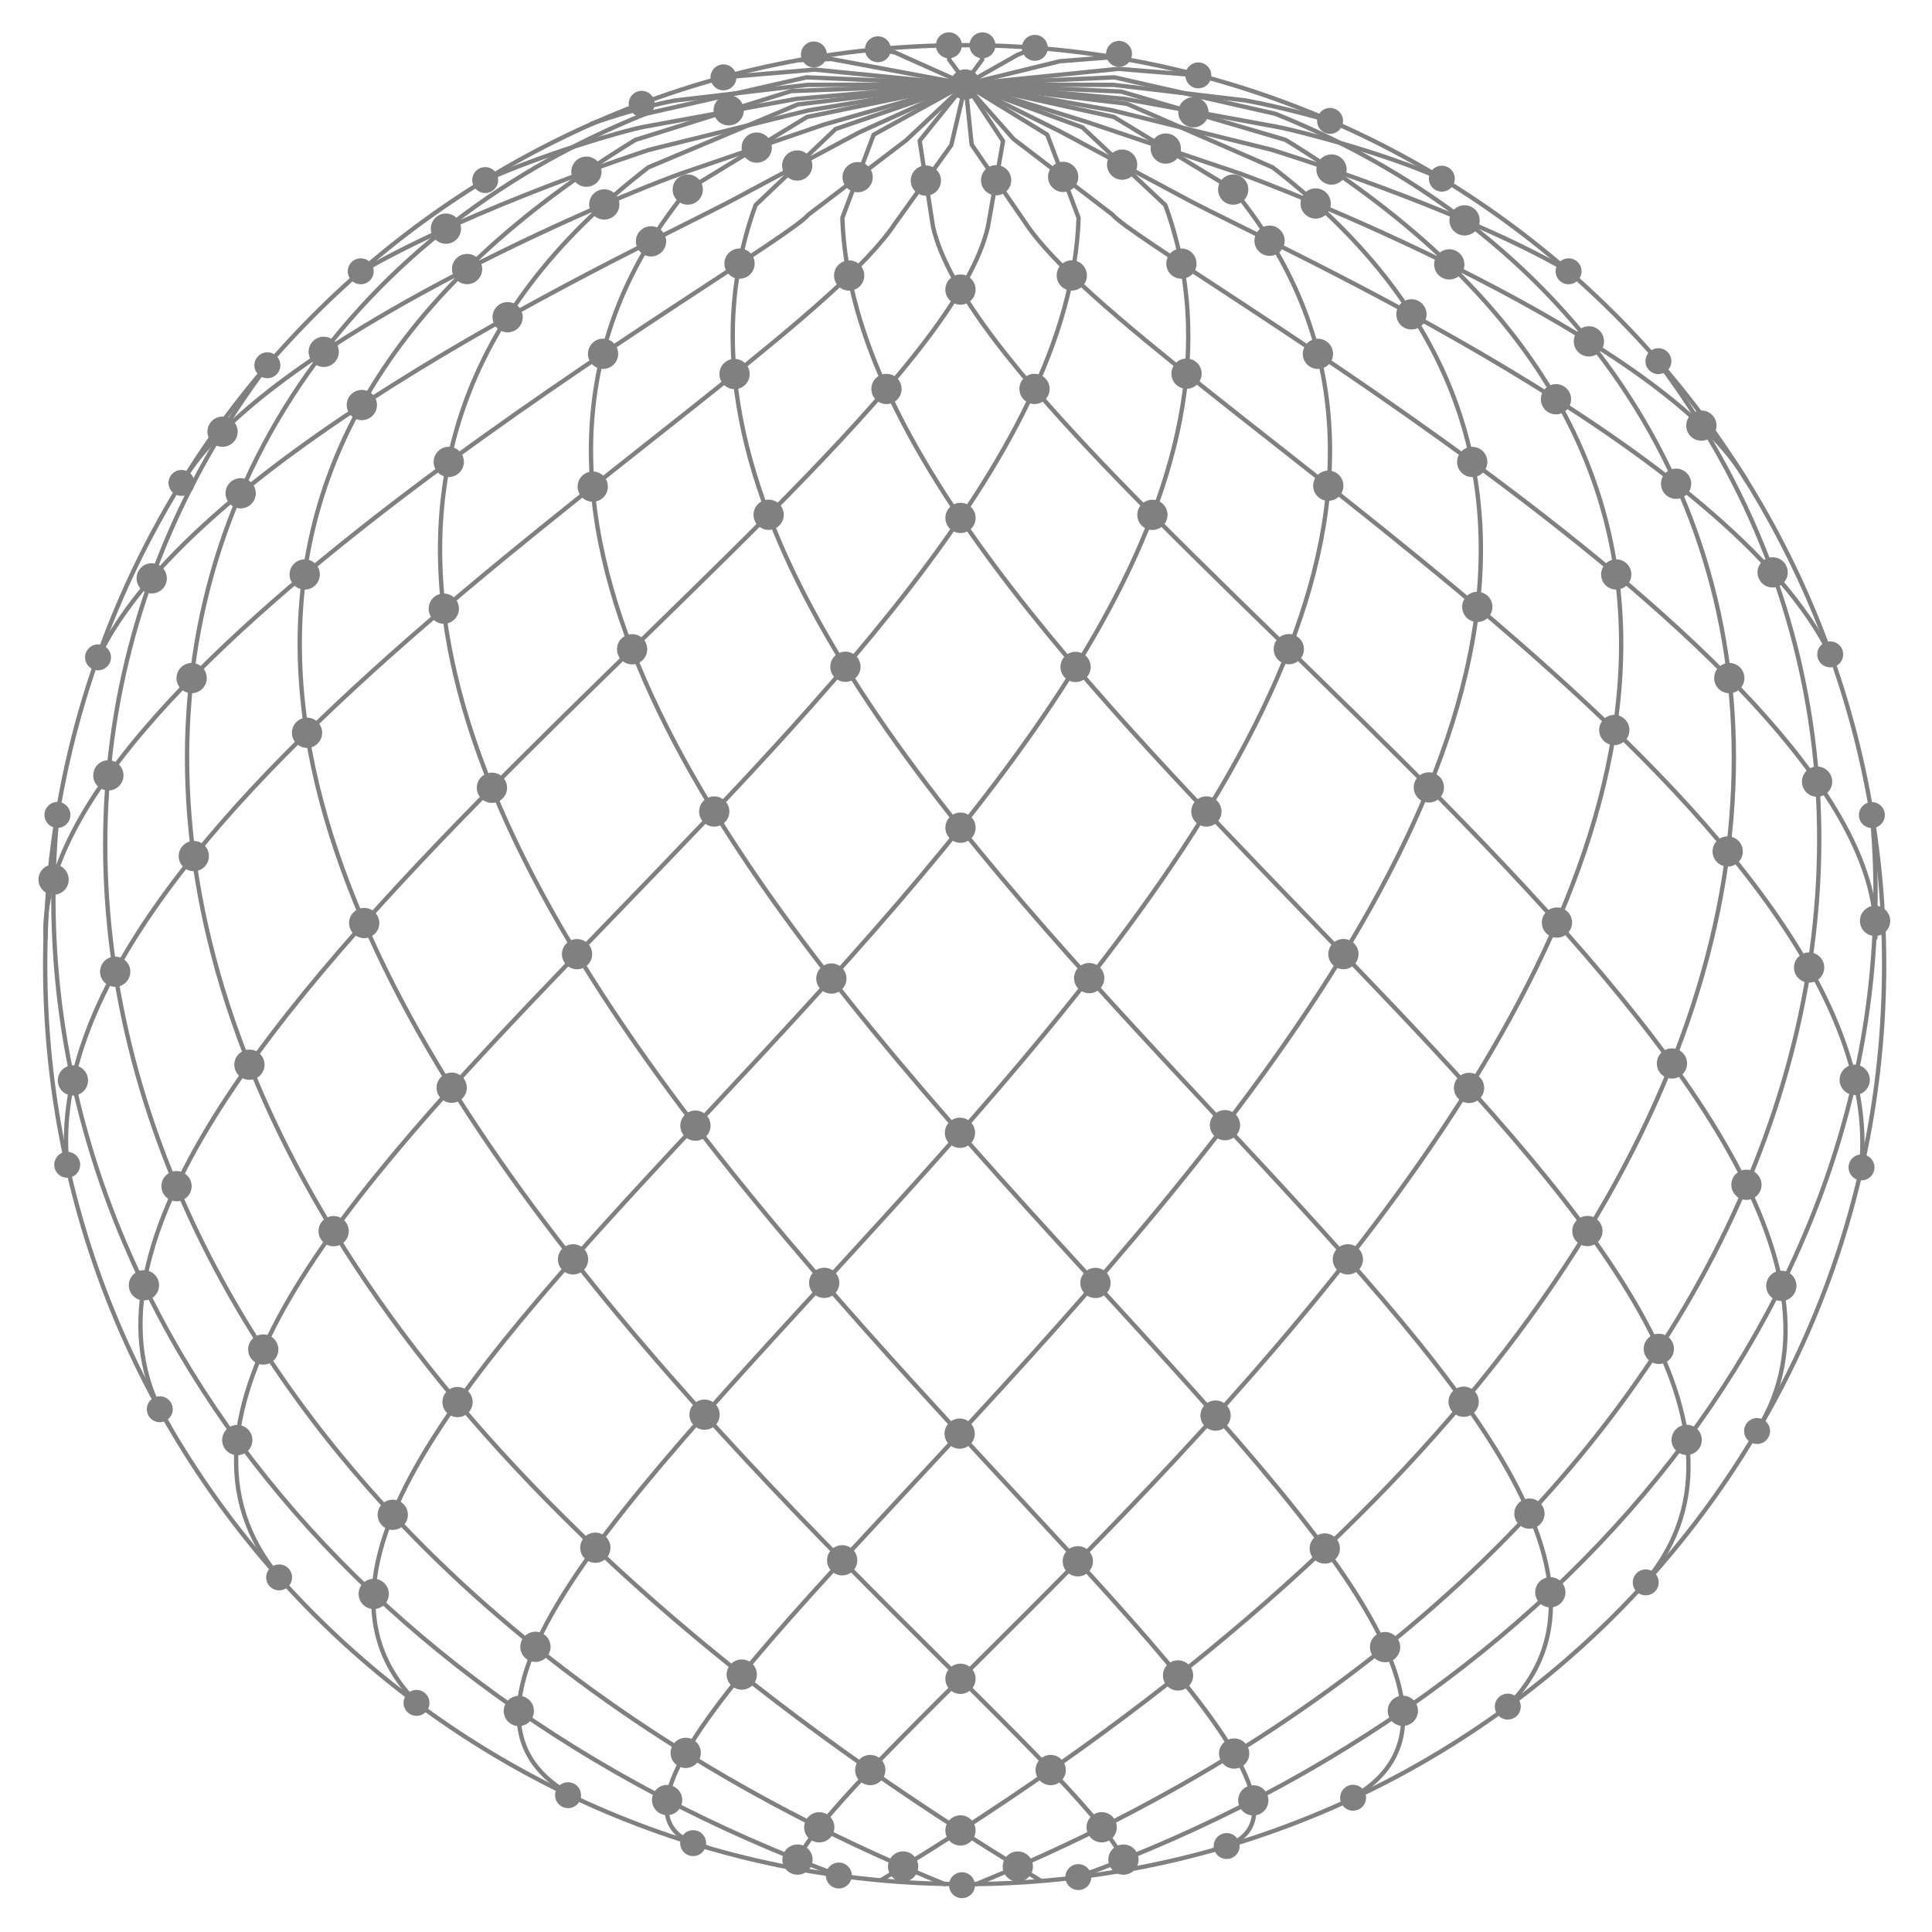
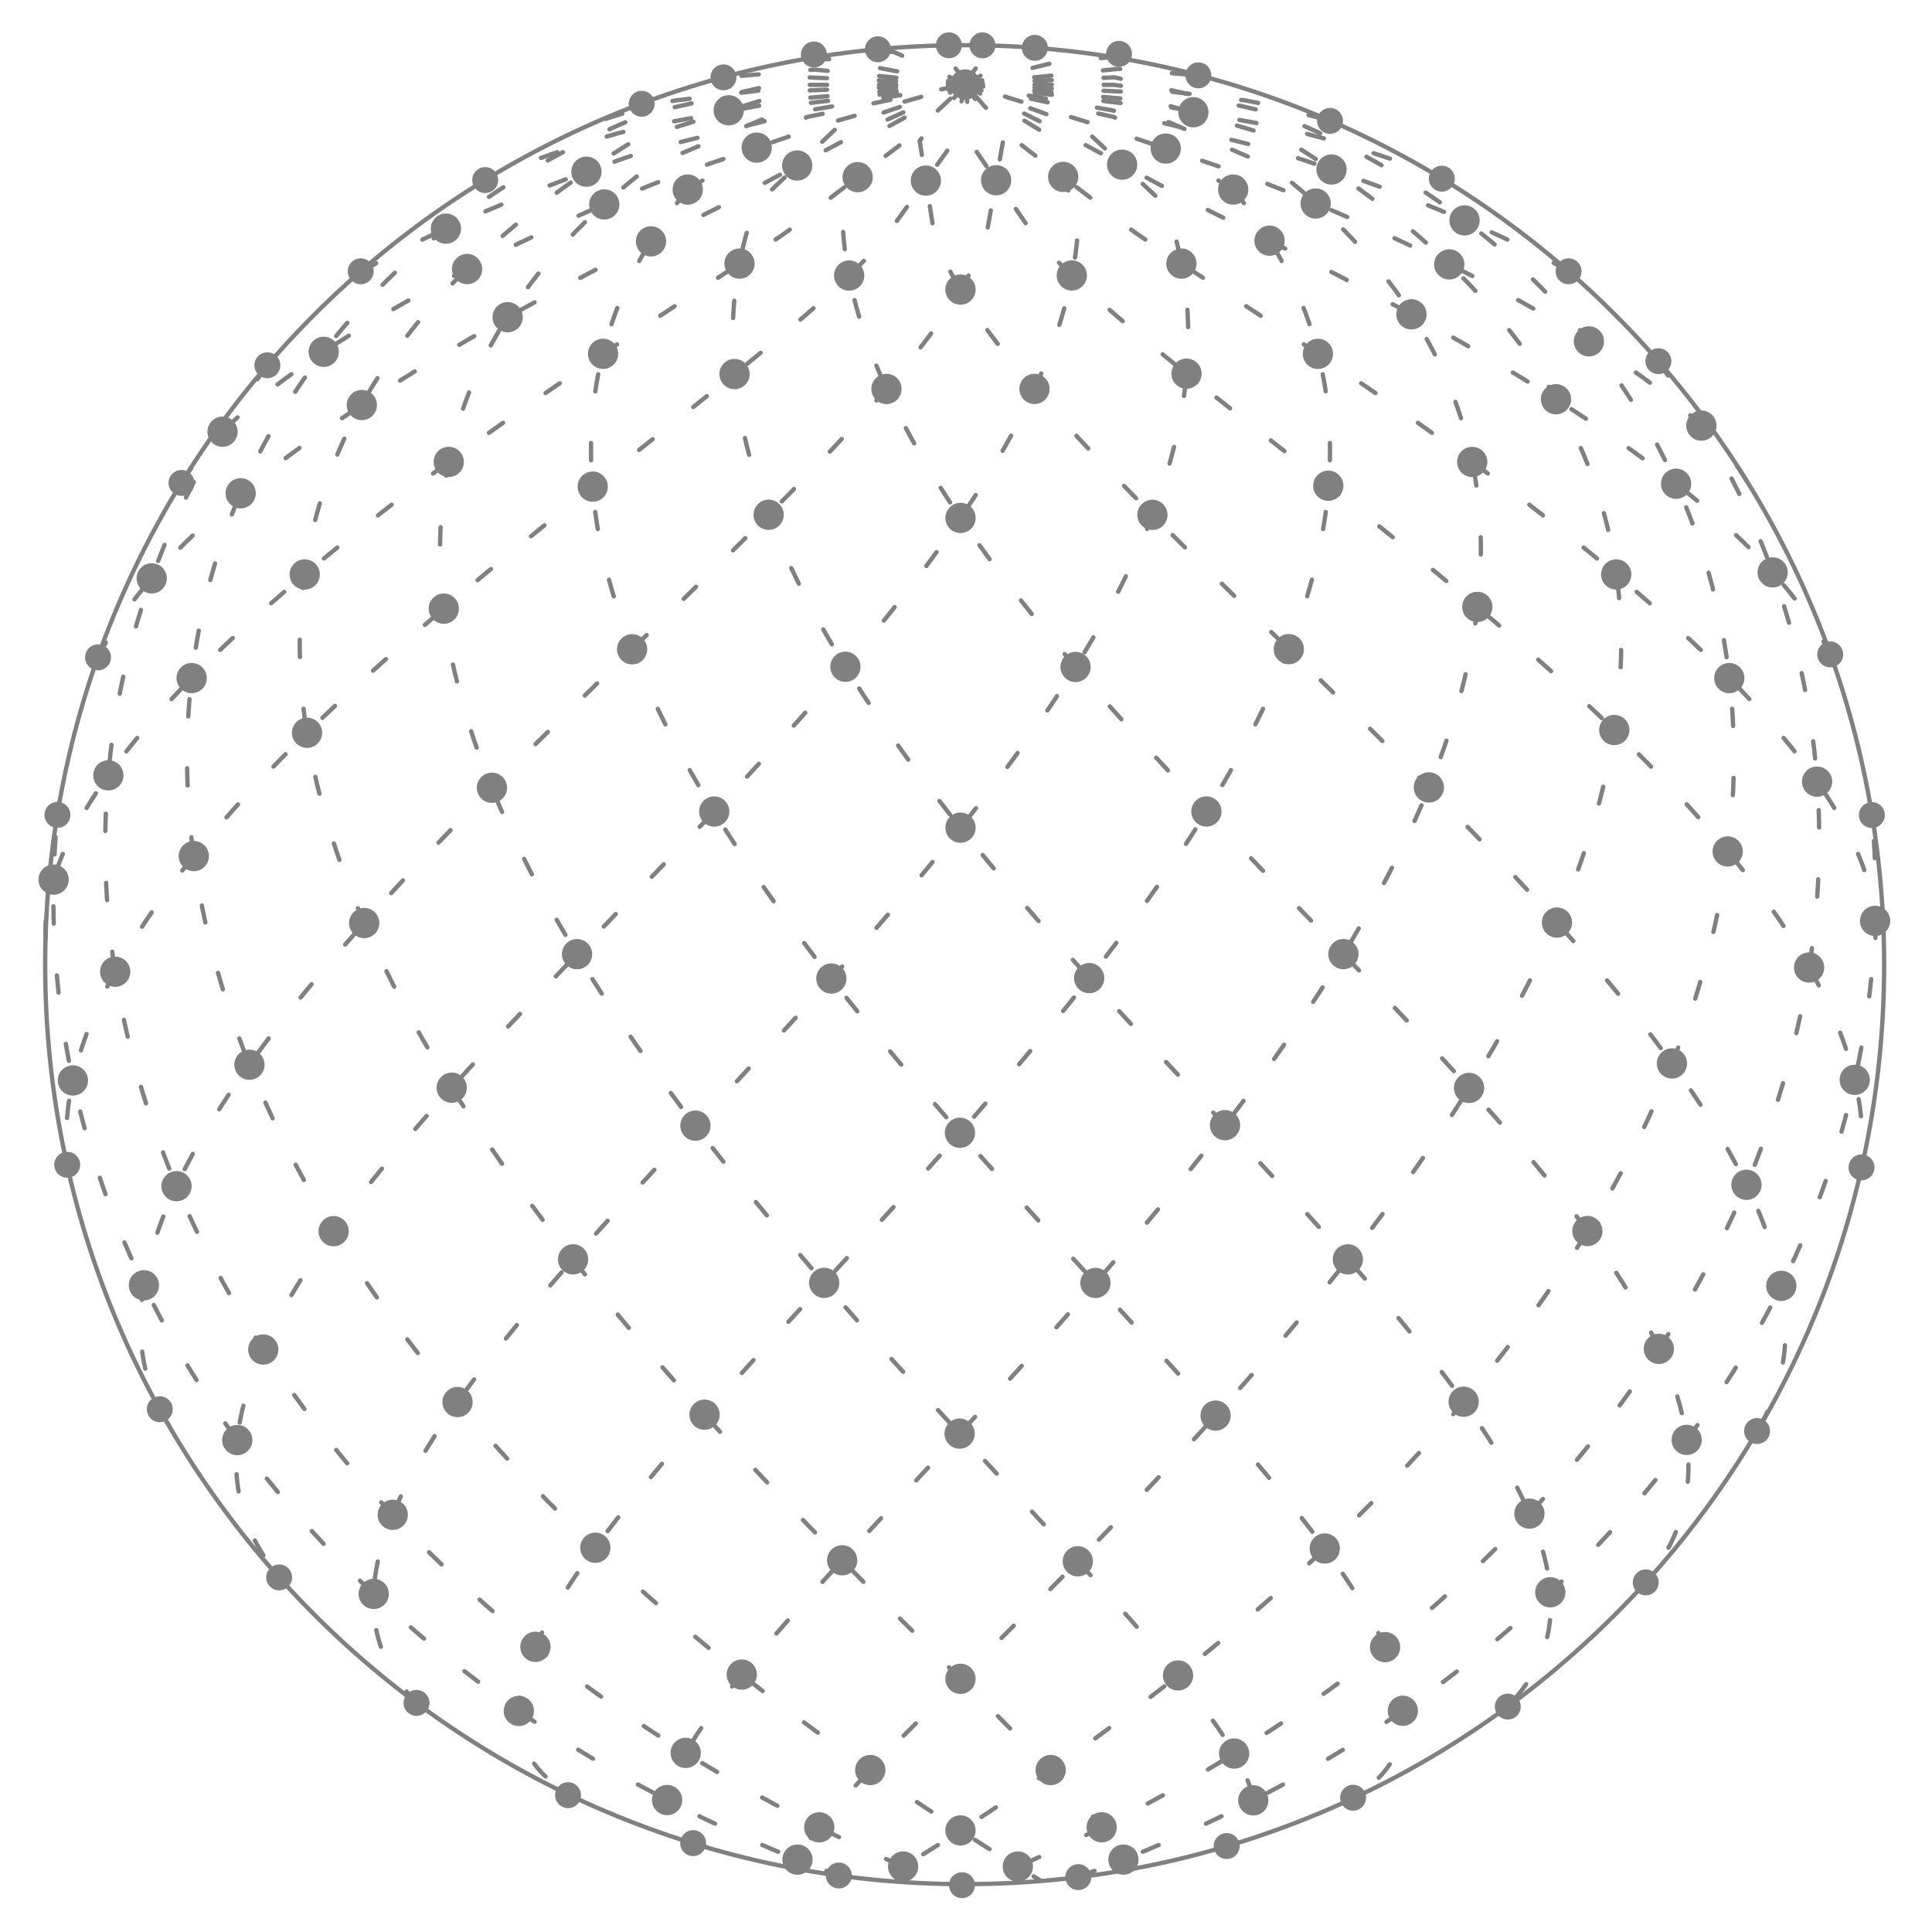
<svg xmlns="http://www.w3.org/2000/svg" width="100%" height="100%" viewBox="-10 -10 447 447">
  <style>
        svg {
            stroke-linecap: round;
            stroke-linejoin: round;
        }

-         .bg-sphere,
+         .bg-sphere {
+             fill: none;
+             stroke: grey;
+             stroke-width: 1px;
+         }
+ 
        .line {
            fill: none;
            stroke: grey;
            stroke-width: 1px;
+             stroke-dasharray: 4 12;
+             animation: flow 3s linear infinite;
        }

        .dot {
            fill: grey;
            stroke: none;
            r: 3.5px;
        }

        .dot-circle {
            fill: grey;
            r: 3px;
+         }
+ 
+         @keyframes flow {
+             to {
+                 stroke-dashoffset: -16;
+             }
+         }
+ 
+         @media (prefers-reduced-motion: reduce) {
+             .line {
+                 animation: none;
+                 stroke-dasharray: none;
+             }
        }
    </style>
  <circle class="bg-sphere" cx="213.189" cy="213.189" r="212.739" />
  <g id="dots-circle">
    <circle class="dot dot-circle" cx="209.54" cy="0.48" r="4" />
    <circle class="dot dot-circle" cx="217.31" cy="0.49" r="4" />
    <circle class="dot dot-circle" cx="193.12" cy="1.40" r="4" />
    <circle class="dot dot-circle" cx="229.43" cy="1.07" r="4" />
    <circle class="dot dot-circle" cx="178.309" cy="2.601" r="4" />
    <circle class="dot dot-circle" cx="248.906" cy="2.465" r="4" />
    <circle class="dot dot-circle" cx="267.26" cy="7.44" r="4" />
    <circle class="dot dot-circle" cx="157.38" cy="7.90" r="4" />
    <circle class="dot dot-circle" cx="138.46" cy="14.01" r="4" />
    <circle class="dot dot-circle" cx="297.73" cy="17.97" r="4" />
    <circle class="dot dot-circle" cx="323.59" cy="31.34" r="4" />
    <circle class="dot dot-circle" cx="102.26" cy="31.66" r="4" />
    <circle class="dot dot-circle" cx="73.46" cy="52.77" r="4" />
    <circle class="dot dot-circle" cx="352.92" cy="52.77" r="4" />
    <circle class="dot dot-circle" cx="373.70" cy="73.56" r="4" />
    <circle class="dot dot-circle" cx="51.86" cy="74.51" r="4" />
    <circle class="dot dot-circle" cx="31.99" cy="101.73" r="4" />
    <circle class="dot dot-circle" cx="413.45" cy="141.40" r="4" />
    <circle class="dot dot-circle" cx="12.68" cy="142.09" r="4" />
    <circle class="dot dot-circle" cx="3.29" cy="178.54" r="4" />
    <circle class="dot dot-circle" cx="423.09" cy="178.58" r="4" />
    <circle class="dot dot-circle" cx="5.55" cy="259.49" r="4" />
    <circle class="dot dot-circle" cx="420.69" cy="260.10" r="4" />
    <circle class="dot dot-circle" cx="26.97" cy="316.05" r="4" />
    <circle class="dot dot-circle" cx="396.53" cy="321.09" r="4" />
    <circle class="dot dot-circle" cx="54.58" cy="354.96" r="4" />
    <circle class="dot dot-circle" cx="370.77" cy="356.11" r="4" />
    <circle class="dot dot-circle" cx="86.37" cy="383.99" r="4" />
    <circle class="dot dot-circle" cx="338.85" cy="384.85" r="4" />
    <circle class="dot dot-circle" cx="121.432" cy="405.349" r="4" />
    <circle class="dot dot-circle" cx="303.061" cy="405.937" r="4" />
    <circle class="dot dot-circle" cx="150.37" cy="416.44" r="4" />
    <circle class="dot dot-circle" cx="273.81" cy="417.11" r="4" />
    <circle class="dot dot-circle" cx="184.08" cy="423.93" r="4" />
    <circle class="dot dot-circle" cx="239.49" cy="424.30" r="4" />
    <circle class="dot dot-circle" cx="212.574" cy="426.171" r="4" />
  </g>
  <g id="lines-left">
    <path class="line" d="M213.392,9.547L210.088,23.578L197.135,41.641C172.227,79.342 -2.6,177.654 5.553,259.491" />
    <path class="line" d="M213.397,9.555L222.071,22.643L218.564,42.509C204.832,101.764 -18.553,244.878 29.171,319.947" />
    <path class="line" d="M213.382,9.557L232.304,21.165L239.548,40.401C236.03,151.315 -6.997,281.313 54.636,354.912" />
    <path class="line" d="M213.33,9.533L240.418,19.459L259.619,37.456C306.985,167.544 19.992,317.01 86.419,383.928" />
    <path class="line" d="M275.317,33.86C387.513,170.586 37.27,363.729 123.951,406.221" />
    <path class="line" d="M213.515,9.57L250.683,13.998L284.442,28.728C463.467,166.493 80.603,401.483 153.597,417.406" />
    <path class="line" d="M213.365,9.545L249.384,11.186L287.428,22.361C509.433,158.259 186.167,384.186 173.736,422.053" />
    <path class="line" d="M213.362,9.527L176.81,9.635L146.268,13.241C137.239,14.883 126.852,18.627 126.852,18.627" />
    <path class="line" d="M213.371,9.448L247.835,7.892L285.105,16.339C425.471,72.755 455.613,266.93 193.881,424.985" />
    <path class="line" d="M373.569,73.672C459.092,187.346 394.07,353.413 215.871,425.912" />
    <path class="line" d="M239.486,424.248C358.902,380.813 433.323,281.63 422.983,177.415" />
    <path class="line" d="M0.537,207.004C-2.348,144.969 169.323,49.034 177.056,39.651L199.655,22.458L213.396,9.538" />
    <path class="line" d="M12.628,142.202C35.425,94.31 138.268,47.57 159.649,36.205L188.895,20.571L213.363,9.506" />
    <path class="line" d="M32.043,101.76C49.356,71.385 125.525,38.16 147.499,30.168L180.67,18.807L213.344,9.499" />
    <path class="line" d="M73.556,52.88C98.977,38.041 140.133,24.676 140.133,24.676L177.092,15.528L213.368,9.532" />
    <path class="line" d="M213.351,9.522L174.27,12.87L139.203,19.303C134.015,20.256 114.988,25.907 102.284,31.692" />
    <path class="line" d="M213.321,9.562L178.455,6.102L157.209,7.915" />
    <path class="line" d="M213.29,9.437L182.352,3.659L175.185,3.906" />
    <path class="line" d="M213.313,9.415L197.034,2.124L192.757,1.33" />
    <path class="line" d="M213.47,9.054L209.6,3.784L209.914,0.616" />
    <path class="line" d="M275.317,33.86L247.727,17.064L213.35,9.489" />
  </g>
  <g id="lines-right">
    <path class="line" d="M213.372,9.585L214.815,23.465L227.305,41.641C252.213,79.342 428.783,178.245 420.629,260.082" />
    <path class="line" d="M213.242,9.564L202.778,22.568L205.876,42.509C219.608,101.764 444.198,245.986 396.474,321.055" />
    <path class="line" d="M213.305,9.493L192.136,21.165L184.892,40.401C188.41,151.315 432.313,282.422 370.68,356.021" />
    <path class="line" d="M213.326,9.537L183.321,19.853L164.821,37.456C117.454,167.544 405.231,317.877 338.804,384.795" />
    <path class="line" d="M149.122,33.86C36.926,170.586 387.392,364.559 300.711,407.05" />
    <path class="line" d="M213.364,9.523L174.556,14.165L139.998,28.728C-39.027,166.493 343.816,402.052 270.822,417.975" />
    <path class="line" d="M213.316,9.536L173.044,11.075L137.012,22.361C-84.993,158.259 238.273,384.186 250.704,422.053" />
    <path class="line" d="M213.357,9.543L247.63,9.635L278.172,13.241C287.201,14.883 298.205,18.106 298.205,18.106" />
    <path class="line" d="M213.3,9.457L176.605,7.892L139.334,16.339C-1.031,72.755 -31.173,266.93 230.559,424.985" />
    <path class="line" d="M51.903,74.547C-33.62,188.221 30.37,353.413 208.569,425.912" />
    <path class="line" d="M184.954,424.248C65.538,380.813 -7.011,282.353 3.329,178.138" />
    <path class="line" d="M423.903,207.004C426.787,144.969 255.117,49.034 247.384,39.651L224.503,22.157L213.338,9.551" />
    <path class="line" d="M413.736,141.992C390.939,94.1 286.172,47.57 264.791,36.205L235.158,20.346L213.396,9.539" />
    <path class="line" d="M394.055,101.186C376.742,70.811 298.915,38.16 276.941,30.168L241.61,18.265L213.397,9.514" />
    <path class="line" d="M352.958,52.795C327.537,37.956 284.307,24.676 284.307,24.676L247.348,15.528L213.379,9.539" />
    <path class="line" d="M213.366,9.525L250.17,12.87L285.237,19.303C290.424,20.256 310.866,25.581 323.57,31.366" />
    <path class="line" d="M213.353,9.511L248.761,5.93L267.426,7.45" />
    <path class="line" d="M213.353,9.507L235.196,4.169L247.626,3.196" />
    <path class="line" d="M213.382,9.506L225.434,2.67L229.425,1.116" />
    <path class="line" d="M213.376,9.053L217.246,3.783L216.932,0.616" />
    <path class="line" d="M149.122,33.86L176.713,17.064L213.328,9.528" />
  </g>
  <g id="dots">
    <circle class="dot" cx="213.34" cy="9.55" r="4" />
    <circle class="dot" cx="204.21" cy="31.78" r="4" />
    <circle class="dot" cx="186.47" cy="53.75" r="4" />
    <circle class="dot" cx="159.95" cy="76.54" r="4" />
    <circle class="dot" cx="127.14" cy="102.59" r="4" />
    <circle class="dot" cx="92.68" cy="130.82" r="4" />
    <circle class="dot" cx="61.04" cy="159.54" r="4" />
    <circle class="dot" cx="34.84" cy="188.07" r="4" />
    <circle class="dot" cx="16.65" cy="214.82" r="4" />
    <circle class="dot" cx="6.87" cy="239.98" r="4" />
    <circle class="dot" cx="220.47" cy="31.70" r="4" />
    <circle class="dot" cx="212.22" cy="57.00" r="4" />
    <circle class="dot" cx="195.10" cy="79.99" r="4" />
    <circle class="dot" cx="167.84" cy="109.10" r="4" />
    <circle class="dot" cx="136.25" cy="140.22" r="4" />
    <circle class="dot" cx="103.82" cy="172.26" r="4" />
    <circle class="dot" cx="74.26" cy="203.56" r="4" />
    <circle class="dot" cx="47.71" cy="236.34" r="4" />
    <circle class="dot" cx="30.84" cy="264.44" r="4" />
    <circle class="dot" cx="23.30" cy="287.37" r="4" />
    <circle class="dot" cx="237.98" cy="53.73" r="4" />
    <circle class="dot" cx="229.35" cy="79.98" r="4" />
    <circle class="dot" cx="212.23" cy="109.83" r="4" />
    <circle class="dot" cx="185.60" cy="144.27" r="4" />
    <circle class="dot" cx="155.25" cy="177.76" r="4" />
    <circle class="dot" cx="123.51" cy="210.76" r="4" />
    <circle class="dot" cx="94.51" cy="241.66" r="4" />
    <circle class="dot" cx="67.19" cy="274.85" r="4" />
    <circle class="dot" cx="50.91" cy="302.23" r="4" />
    <circle class="dot" cx="44.90" cy="323.18" r="4" />
    <circle class="dot" cx="235.98" cy="30.93" r="4" />
    <circle class="dot" cx="264.52" cy="76.45" r="4" />
    <circle class="dot" cx="256.63" cy="109.12" r="4" />
    <circle class="dot" cx="238.85" cy="144.31" r="4" />
    <circle class="dot" cx="212.23" cy="181.50" r="4" />
    <circle class="dot" cx="182.35" cy="216.40" r="4" />
    <circle class="dot" cx="150.90" cy="250.44" r="4" />
    <circle class="dot" cx="122.59" cy="281.37" r="4" />
    <circle class="dot" cx="95.86" cy="314.39" r="4" />
    <circle class="dot" cx="80.87" cy="340.47" r="4" />
    <circle class="dot" cx="76.47" cy="358.78" r="4" />
    <circle class="dot" cx="263.34" cy="50.99" r="4" />
    <circle class="dot" cx="249.62" cy="28.09" r="4" />
    <circle class="dot" cx="275.32" cy="33.86" r="4" />
    <circle class="dot" cx="297.32" cy="102.38" r="4" />
    <circle class="dot" cx="288.19" cy="140.19" r="4" />
    <circle class="dot" cx="269.12" cy="177.75" r="4" />
    <circle class="dot" cx="242.00" cy="216.30" r="4" />
    <circle class="dot" cx="212.10" cy="252.09" r="4" />
    <circle class="dot" cx="180.69" cy="286.81" r="4" />
    <circle class="dot" cx="153.01" cy="317.31" r="4" />
    <circle class="dot" cx="127.74" cy="348.09" r="4" />
    <circle class="dot" cx="113.88" cy="371.02" r="4" />
    <circle class="dot" cx="110.04" cy="385.86" r="4" />
    <circle class="dot" cx="294.92" cy="71.87" r="4" />
    <circle class="dot" cx="283.73" cy="45.69" r="4" />
    <circle class="dot" cx="331.80" cy="130.42" r="4" />
    <circle class="dot" cx="320.59" cy="172.18" r="4" />
    <circle class="dot" cx="300.82" cy="210.75" r="4" />
    <circle class="dot" cx="273.42" cy="250.33" r="4" />
    <circle class="dot" cx="243.45" cy="286.83" r="4" />
    <circle class="dot" cx="212.03" cy="321.69" r="4" />
    <circle class="dot" cx="184.85" cy="351.00" r="4" />
    <circle class="dot" cx="161.62" cy="377.44" r="4" />
    <circle class="dot" cx="148.65" cy="395.56" r="4" />
    <circle class="dot" cx="144.35" cy="406.47" r="4" />
    <circle class="dot" cx="330.62" cy="96.88" r="4" />
    <circle class="dot" cx="316.56" cy="62.73" r="4" />
    <circle class="dot" cx="294.40" cy="37.08" r="4" />
    <circle class="dot" cx="363.49" cy="158.90" r="4" />
    <circle class="dot" cx="350.23" cy="203.45" r="4" />
    <circle class="dot" cx="329.89" cy="241.71" r="4" />
    <circle class="dot" cx="301.85" cy="281.37" r="4" />
    <circle class="dot" cx="271.24" cy="317.52" r="4" />
    <circle class="dot" cx="239.37" cy="351.23" r="4" />
    <circle class="dot" cx="212.22" cy="378.42" r="4" />
    <circle class="dot" cx="191.35" cy="399.53" r="4" />
    <circle class="dot" cx="179.55" cy="412.78" r="4" />
    <circle class="dot" cx="174.51" cy="420.25" r="4" />
    <circle class="dot" cx="363.94" cy="122.91" r="4" />
    <circle class="dot" cx="350.00" cy="82.37" r="4" />
    <circle class="dot" cx="325.31" cy="51.17" r="4" />
    <circle class="dot" cx="298.07" cy="29.22" r="4" />
    <circle class="dot" cx="266.112" cy="15.969" r="4" />
    <circle class="dot" cx="389.73" cy="187.00" r="4" />
    <circle class="dot" cx="376.83" cy="236.05" r="4" />
    <circle class="dot" cx="357.27" cy="274.82" r="4" />
    <circle class="dot" cx="328.64" cy="314.31" r="4" />
    <circle class="dot" cx="296.51" cy="348.27" r="4" />
    <circle class="dot" cx="262.56" cy="377.64" r="4" />
    <circle class="dot" cx="233.09" cy="399.53" r="4" />
    <circle class="dot" cx="212.22" cy="413.50" r="4" />
    <circle class="dot" cx="198.95" cy="421.85" r="4" />
    <circle class="dot" cx="390.10" cy="146.89" r="4" />
    <circle class="dot" cx="377.79" cy="101.92" r="4" />
    <circle class="dot" cx="357.62" cy="68.98" r="4" />
    <circle class="dot" cx="328.85" cy="40.99" r="4" />
    <circle class="dot" cx="408.57" cy="213.85" r="4" />
    <circle class="dot" cx="394.07" cy="264.12" r="4" />
    <circle class="dot" cx="373.80" cy="302.08" r="4" />
    <circle class="dot" cx="343.86" cy="340.20" r="4" />
    <circle class="dot" cx="310.46" cy="371.09" r="4" />
    <circle class="dot" cx="275.54" cy="395.71" r="4" />
    <circle class="dot" cx="244.89" cy="412.77" r="4" />
    <circle class="dot" cx="225.49" cy="421.85" r="4" />
    <circle class="dot" cx="410.41" cy="170.85" r="4" />
    <circle class="dot" cx="400.13" cy="122.43" r="4" />
    <circle class="dot" cx="383.64" cy="88.47" r="4" />
    <circle class="dot" cx="419.12" cy="239.84" r="4" />
    <circle class="dot" cx="402.14" cy="287.50" r="4" />
    <circle class="dot" cx="380.24" cy="323.14" r="4" />
    <circle class="dot" cx="348.69" cy="358.40" r="4" />
    <circle class="dot" cx="314.57" cy="385.82" r="4" />
    <circle class="dot" cx="279.97" cy="406.54" r="4" />
    <circle class="dot" cx="249.93" cy="420.25" r="4" />
    <circle class="dot" cx="423.83" cy="203.06" r="4" />
    <circle class="dot" cx="188.43" cy="30.99" r="4" />
    <circle class="dot" cx="161.10" cy="50.99" r="4" />
    <circle class="dot" cx="129.53" cy="71.86" r="4" />
    <circle class="dot" cx="93.83" cy="96.87" r="4" />
    <circle class="dot" cx="60.50" cy="122.91" r="4" />
    <circle class="dot" cx="34.34" cy="146.89" r="4" />
    <circle class="dot" cx="15.07" cy="169.39" r="4" />
    <circle class="dot" cx="2.40" cy="193.51" r="4" />
    <circle class="dot" cx="174.45" cy="28.29" r="4" />
    <circle class="dot" cx="140.62" cy="45.84" r="4" />
    <circle class="dot" cx="107.45" cy="63.39" r="4" />
    <circle class="dot" cx="73.72" cy="83.71" r="4" />
    <circle class="dot" cx="45.68" cy="104.13" r="4" />
    <circle class="dot" cx="25.10" cy="123.81" r="4" />
    <circle class="dot" cx="129.81" cy="37.30" r="4" />
    <circle class="dot" cx="98.07" cy="52.25" r="4" />
    <circle class="dot" cx="64.90" cy="71.40" r="4" />
    <circle class="dot" cx="41.49" cy="89.88" r="4" />
    <circle class="dot" cx="165.08" cy="24.15" r="4" />
    <circle class="dot" cx="125.68" cy="29.72" r="4" />
    <circle class="dot" cx="93.17" cy="42.90" r="4" />
    <circle class="dot" cx="158.599" cy="15.521" r="4" />
    <circle class="dot" cx="259.72" cy="24.37" r="4" />
    <circle class="dot" cx="149.12" cy="33.86" r="4" />
  </g>
</svg>
